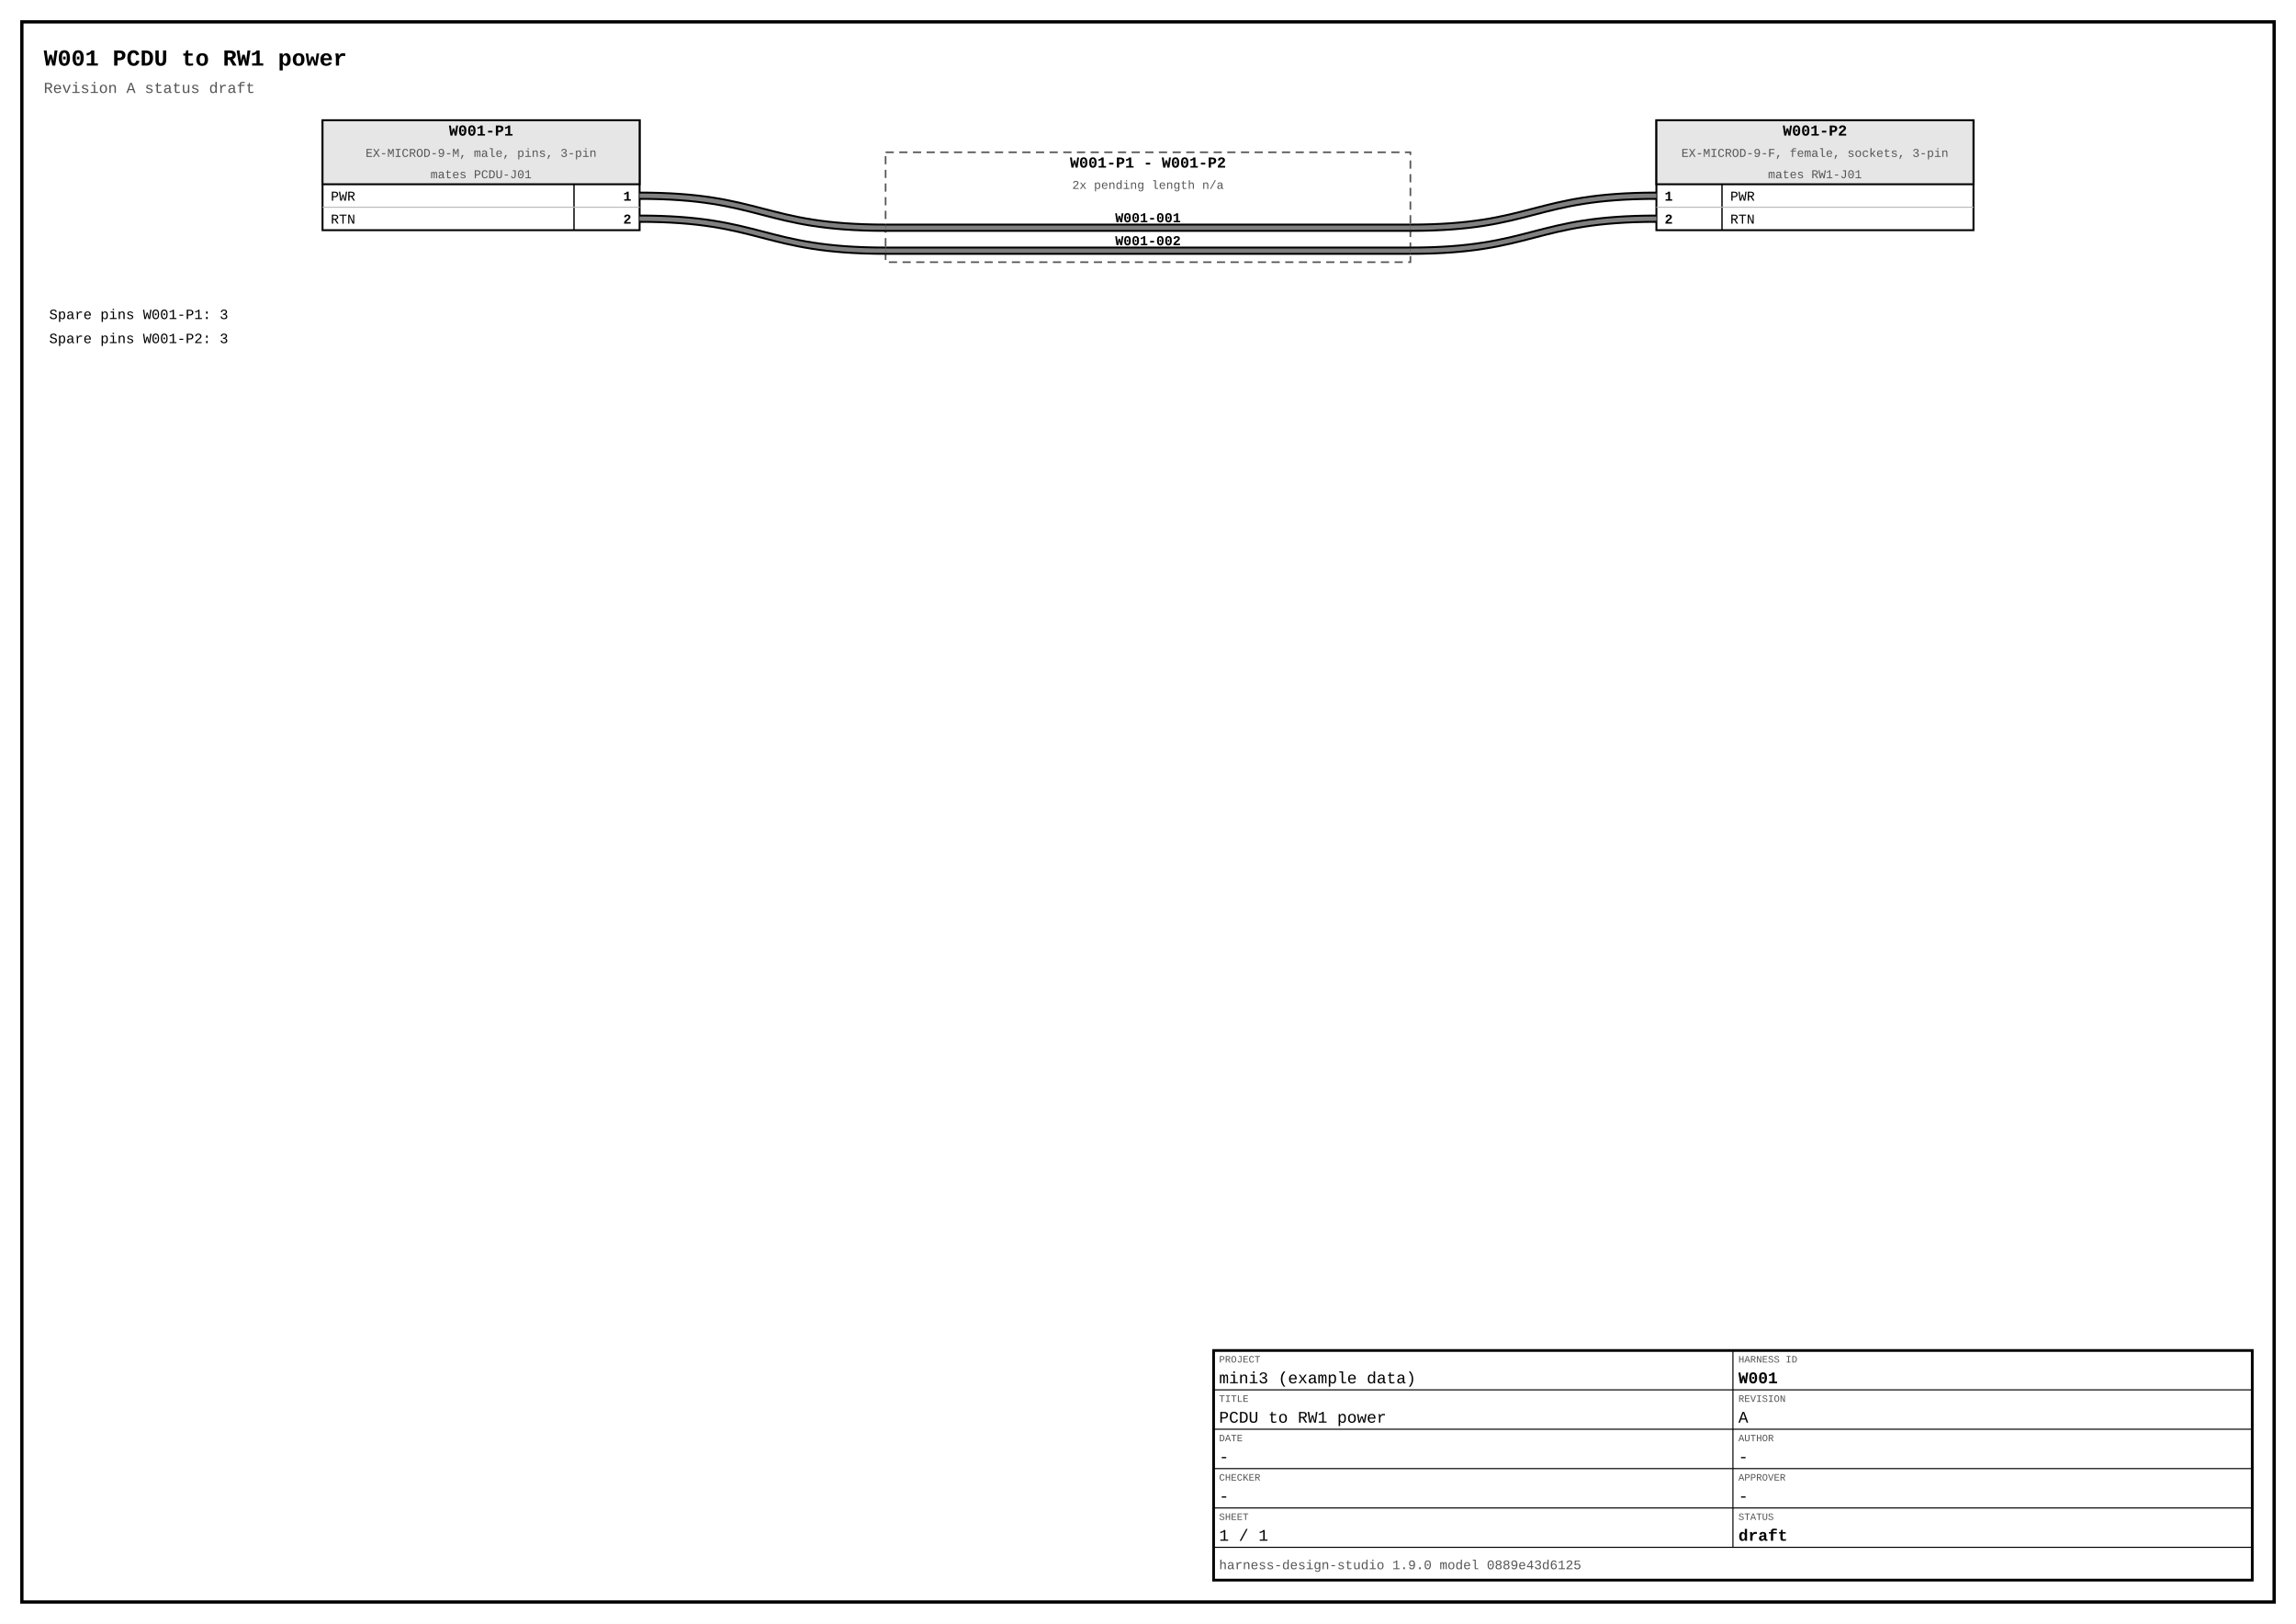
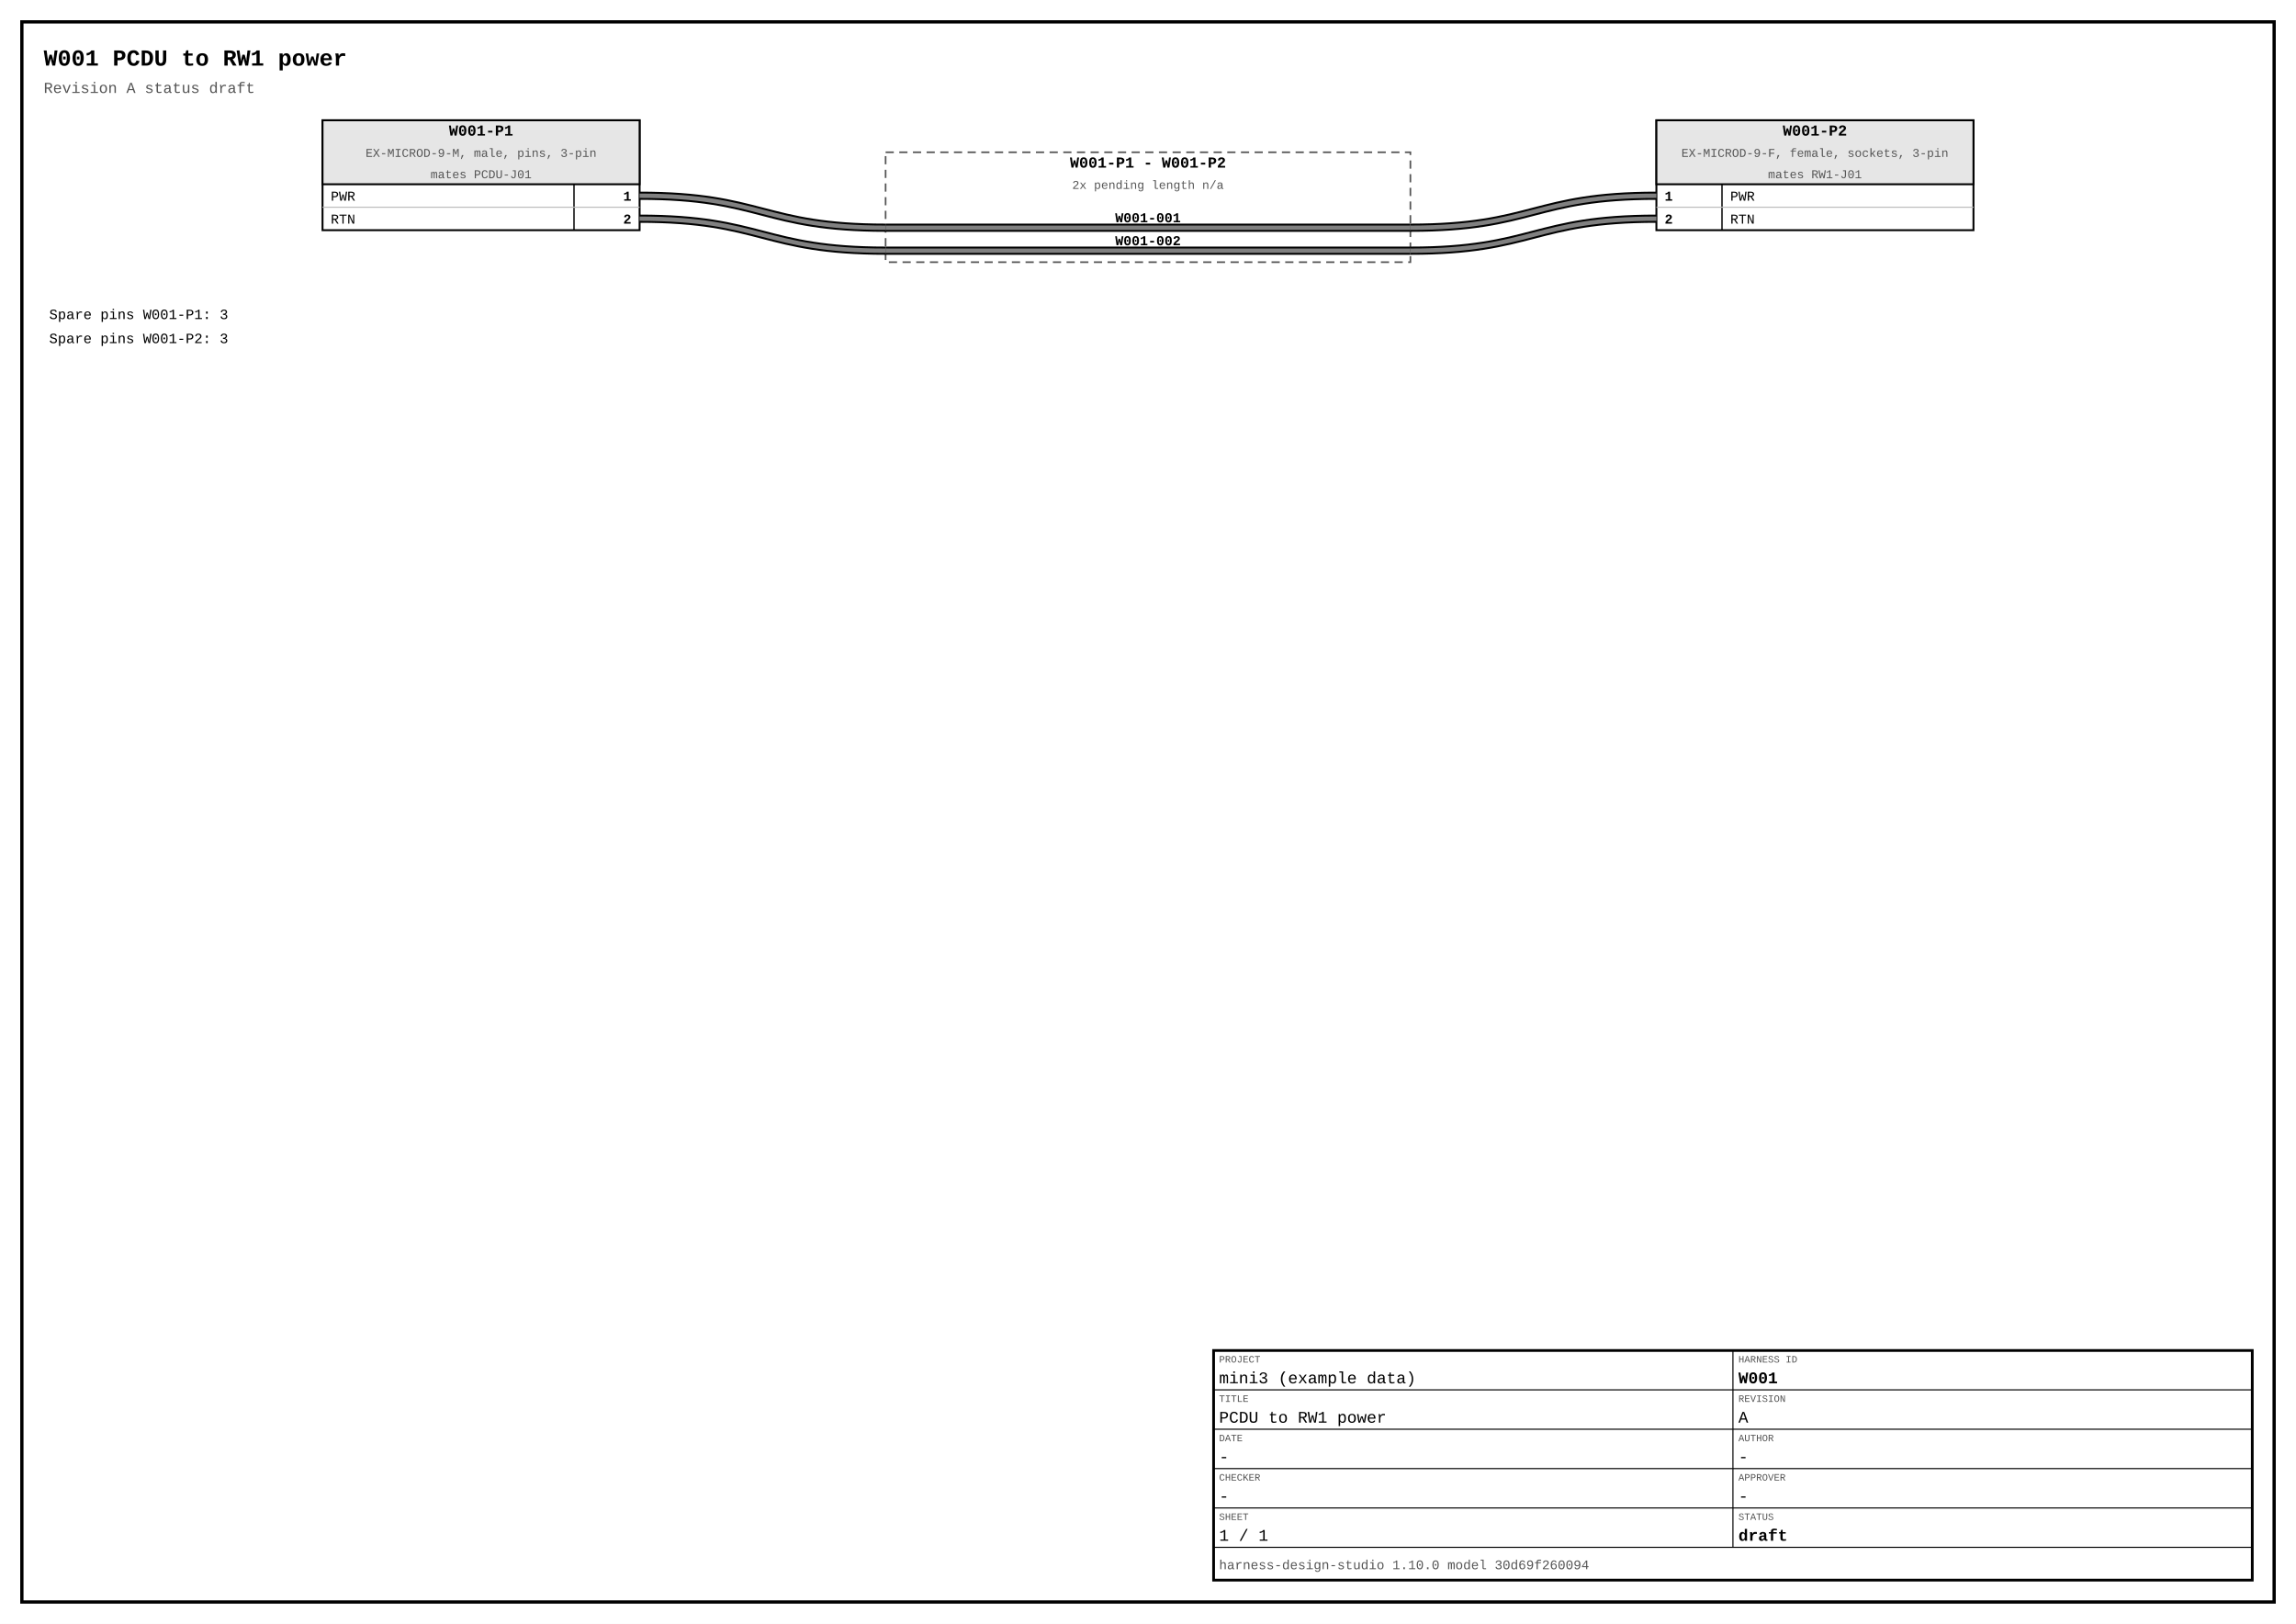
<svg xmlns="http://www.w3.org/2000/svg" width="420mm" height="297mm" viewBox="0 0 420 297" font-family="Courier New, Courier, monospace">
  <rect x="0" y="0" width="420" height="297" fill="#ffffff" />
  <rect x="4" y="4" width="412" height="289" fill="none" stroke="#000000" stroke-width="0.6" />
  <text x="8" y="12" font-size="4.2" font-weight="bold" text-anchor="start" fill="#000000">W001  PCDU to RW1 power</text>
  <text x="8" y="17" font-size="2.8" text-anchor="start" fill="#555555">Revision A  status draft</text>
  <rect x="59" y="22" width="58" height="20.1" fill="#ffffff" stroke="#000000" stroke-width="0.35" />
  <rect x="59" y="22" width="58" height="11.7" fill="#e6e6e6" stroke="#000000" stroke-width="0.35" />
  <text x="88" y="24.8" font-size="2.8" font-weight="bold" text-anchor="middle" fill="#000000">W001-P1</text>
  <text x="88" y="28.7" font-size="2.2" text-anchor="middle" fill="#555555">EX-MICROD-9-M, male, pins, 3-pin</text>
  <text x="88" y="32.6" font-size="2.2" text-anchor="middle" fill="#555555">mates PCDU-J01</text>
  <line x1="105" y1="33.7" x2="105" y2="42.1" stroke="#000000" stroke-width="0.25" />
  <line x1="59" y1="37.9" x2="117" y2="37.9" stroke="#bbbbbb" stroke-width="0.2" />
  <text x="60.5" y="36.7" font-size="2.5" text-anchor="start" fill="#000000" data-ref="sig/W001-P1/1">PWR</text>
  <text x="115.5" y="36.7" font-size="2.5" font-weight="bold" text-anchor="end" fill="#000000" data-ref="pin/W001-P1/1">1</text>
  <text x="60.5" y="40.9" font-size="2.5" text-anchor="start" fill="#000000" data-ref="sig/W001-P1/2">RTN</text>
  <text x="115.5" y="40.9" font-size="2.5" font-weight="bold" text-anchor="end" fill="#000000" data-ref="pin/W001-P1/2">2</text>
  <rect x="303" y="22" width="58" height="20.1" fill="#ffffff" stroke="#000000" stroke-width="0.35" />
  <rect x="303" y="22" width="58" height="11.7" fill="#e6e6e6" stroke="#000000" stroke-width="0.35" />
  <text x="332" y="24.8" font-size="2.8" font-weight="bold" text-anchor="middle" fill="#000000">W001-P2</text>
  <text x="332" y="28.7" font-size="2.2" text-anchor="middle" fill="#555555">EX-MICROD-9-F, female, sockets, 3-pin</text>
  <text x="332" y="32.6" font-size="2.2" text-anchor="middle" fill="#555555">mates RW1-J01</text>
  <line x1="315" y1="33.7" x2="315" y2="42.1" stroke="#000000" stroke-width="0.25" />
  <line x1="303" y1="37.9" x2="361" y2="37.9" stroke="#bbbbbb" stroke-width="0.2" />
  <text x="304.5" y="36.7" font-size="2.5" font-weight="bold" text-anchor="start" fill="#000000" data-ref="pin/W001-P2/1">1</text>
  <text x="316.5" y="36.7" font-size="2.5" text-anchor="start" fill="#000000" data-ref="sig/W001-P2/1">PWR</text>
  <text x="304.5" y="40.9" font-size="2.5" font-weight="bold" text-anchor="start" fill="#000000" data-ref="pin/W001-P2/2">2</text>
  <text x="316.5" y="40.9" font-size="2.5" text-anchor="start" fill="#000000" data-ref="sig/W001-P2/2">RTN</text>
  <rect x="162" y="27.85" width="96" height="20.1" fill="none" stroke="#555555" stroke-width="0.3" stroke-dasharray="1.5 1" />
  <text x="210" y="30.65" font-size="2.8" font-weight="bold" text-anchor="middle" fill="#000000">W001-P1 - W001-P2</text>
  <text x="210" y="34.55" font-size="2.2" text-anchor="middle" fill="#555555">2x  pending  length n/a</text>
  <path d="M 117 35.8 C 139.5 35.8 139.5 41.65 162 41.65" fill="none" stroke="#000000" stroke-width="1.5" />
  <line x1="162" y1="41.65" x2="258" y2="41.65" stroke="#000000" stroke-width="1.5" />
  <path d="M 258 41.65 C 280.5 41.65 280.5 35.8 303 35.8" fill="none" stroke="#000000" stroke-width="1.5" />
  <path d="M 117 35.8 C 139.5 35.8 139.5 41.65 162 41.65" fill="none" stroke="#808080" stroke-width="0.8" />
  <line x1="162" y1="41.65" x2="258" y2="41.65" stroke="#808080" stroke-width="0.8" />
  <path d="M 258 41.65 C 280.5 41.65 280.5 35.8 303 35.8" fill="none" stroke="#808080" stroke-width="0.8" />
  <text x="210" y="40.65" font-size="2.5" font-weight="bold" text-anchor="middle" fill="#000000">W001-001</text>
  <path d="M 117 40 C 139.5 40 139.5 45.85 162 45.85" fill="none" stroke="#000000" stroke-width="1.5" />
  <line x1="162" y1="45.85" x2="258" y2="45.85" stroke="#000000" stroke-width="1.5" />
  <path d="M 258 45.85 C 280.5 45.85 280.5 40 303 40" fill="none" stroke="#000000" stroke-width="1.5" />
  <path d="M 117 40 C 139.5 40 139.5 45.85 162 45.85" fill="none" stroke="#808080" stroke-width="0.8" />
  <line x1="162" y1="45.85" x2="258" y2="45.85" stroke="#808080" stroke-width="0.8" />
  <path d="M 258 45.85 C 280.5 45.85 280.5 40 303 40" fill="none" stroke="#808080" stroke-width="0.8" />
  <text x="210" y="44.85" font-size="2.5" font-weight="bold" text-anchor="middle" fill="#000000">W001-002</text>
  <text x="9" y="58.35" font-size="2.6" text-anchor="start" fill="#000000">Spare pins W001-P1: 3</text>
  <text x="9" y="62.75" font-size="2.6" text-anchor="start" fill="#000000">Spare pins W001-P2: 3</text>
  <rect x="222" y="247" width="190" height="42" fill="none" stroke="#000000" stroke-width="0.5" />
  <line x1="222" y1="247" x2="317" y2="247" stroke="#000000" stroke-width="0.2" />
  <text x="223" y="249.2" font-size="1.8" text-anchor="start" fill="#555555">PROJECT</text>
  <text x="223" y="253" font-size="3" text-anchor="start" fill="#000000">mini3 (example data)</text>
  <line x1="317" y1="247" x2="412" y2="247" stroke="#000000" stroke-width="0.2" />
  <text x="318" y="249.2" font-size="1.8" text-anchor="start" fill="#555555">HARNESS ID</text>
  <text x="318" y="253" font-size="3" font-weight="bold" text-anchor="start" fill="#000000">W001</text>
  <line x1="222" y1="254.2" x2="317" y2="254.2" stroke="#000000" stroke-width="0.2" />
  <text x="223" y="256.4" font-size="1.8" text-anchor="start" fill="#555555">TITLE</text>
  <text x="223" y="260.2" font-size="3" text-anchor="start" fill="#000000">PCDU to RW1 power</text>
  <line x1="317" y1="254.2" x2="412" y2="254.2" stroke="#000000" stroke-width="0.2" />
  <text x="318" y="256.4" font-size="1.8" text-anchor="start" fill="#555555">REVISION</text>
  <text x="318" y="260.2" font-size="3" text-anchor="start" fill="#000000">A</text>
  <line x1="222" y1="261.4" x2="317" y2="261.4" stroke="#000000" stroke-width="0.2" />
  <text x="223" y="263.6" font-size="1.8" text-anchor="start" fill="#555555">DATE</text>
  <text x="223" y="267.4" font-size="3" text-anchor="start" fill="#000000">-</text>
  <line x1="317" y1="261.4" x2="412" y2="261.4" stroke="#000000" stroke-width="0.2" />
  <text x="318" y="263.6" font-size="1.8" text-anchor="start" fill="#555555">AUTHOR</text>
  <text x="318" y="267.4" font-size="3" text-anchor="start" fill="#000000">-</text>
  <line x1="222" y1="268.6" x2="317" y2="268.6" stroke="#000000" stroke-width="0.2" />
  <text x="223" y="270.8" font-size="1.8" text-anchor="start" fill="#555555">CHECKER</text>
  <text x="223" y="274.6" font-size="3" text-anchor="start" fill="#000000">-</text>
  <line x1="317" y1="268.6" x2="412" y2="268.6" stroke="#000000" stroke-width="0.2" />
  <text x="318" y="270.8" font-size="1.8" text-anchor="start" fill="#555555">APPROVER</text>
  <text x="318" y="274.6" font-size="3" text-anchor="start" fill="#000000">-</text>
  <line x1="222" y1="275.8" x2="317" y2="275.8" stroke="#000000" stroke-width="0.2" />
  <text x="223" y="278" font-size="1.8" text-anchor="start" fill="#555555">SHEET</text>
  <text x="223" y="281.8" font-size="3" text-anchor="start" fill="#000000">1 / 1</text>
  <line x1="317" y1="275.8" x2="412" y2="275.8" stroke="#000000" stroke-width="0.2" />
  <text x="318" y="278" font-size="1.8" text-anchor="start" fill="#555555">STATUS</text>
  <text x="318" y="281.8" font-size="3" font-weight="bold" text-anchor="start" fill="#000000">draft</text>
  <line x1="317" y1="247" x2="317" y2="283" stroke="#000000" stroke-width="0.2" />
  <line x1="222" y1="283" x2="412" y2="283" stroke="#000000" stroke-width="0.2" />
-   <text x="223" y="287" font-size="2.4" text-anchor="start" fill="#555555">harness-design-studio 1.9.0 model 0889e43d6125</text>
+   <text x="223" y="287" font-size="2.4" text-anchor="start" fill="#555555">harness-design-studio 1.10.0 model 30d69f260094</text>
</svg>
